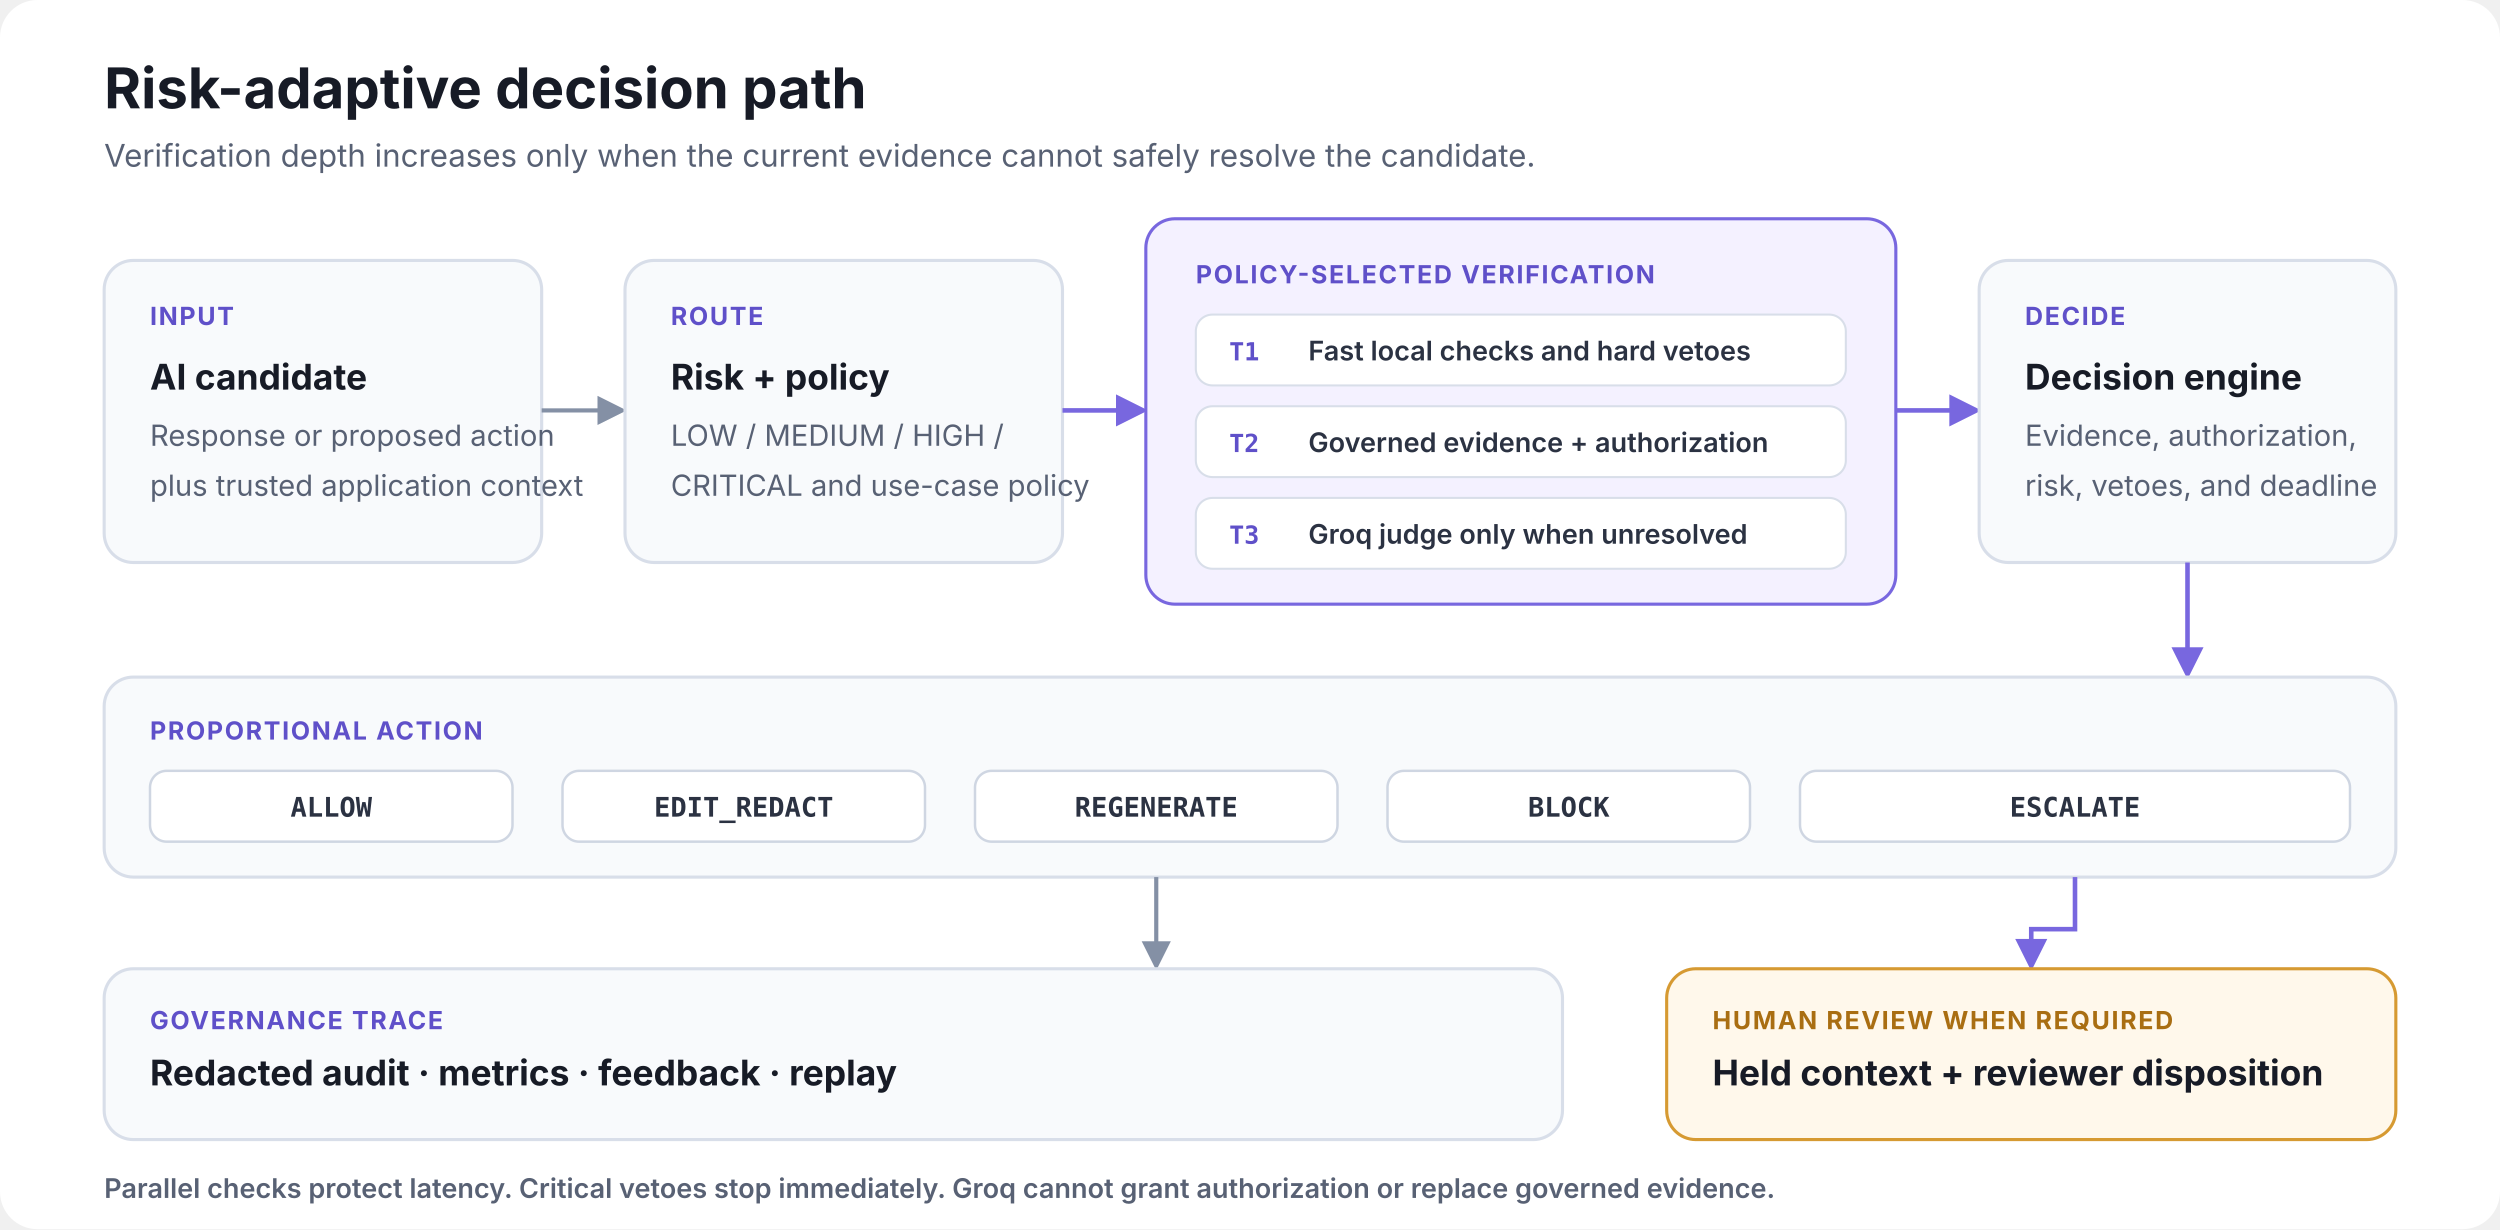
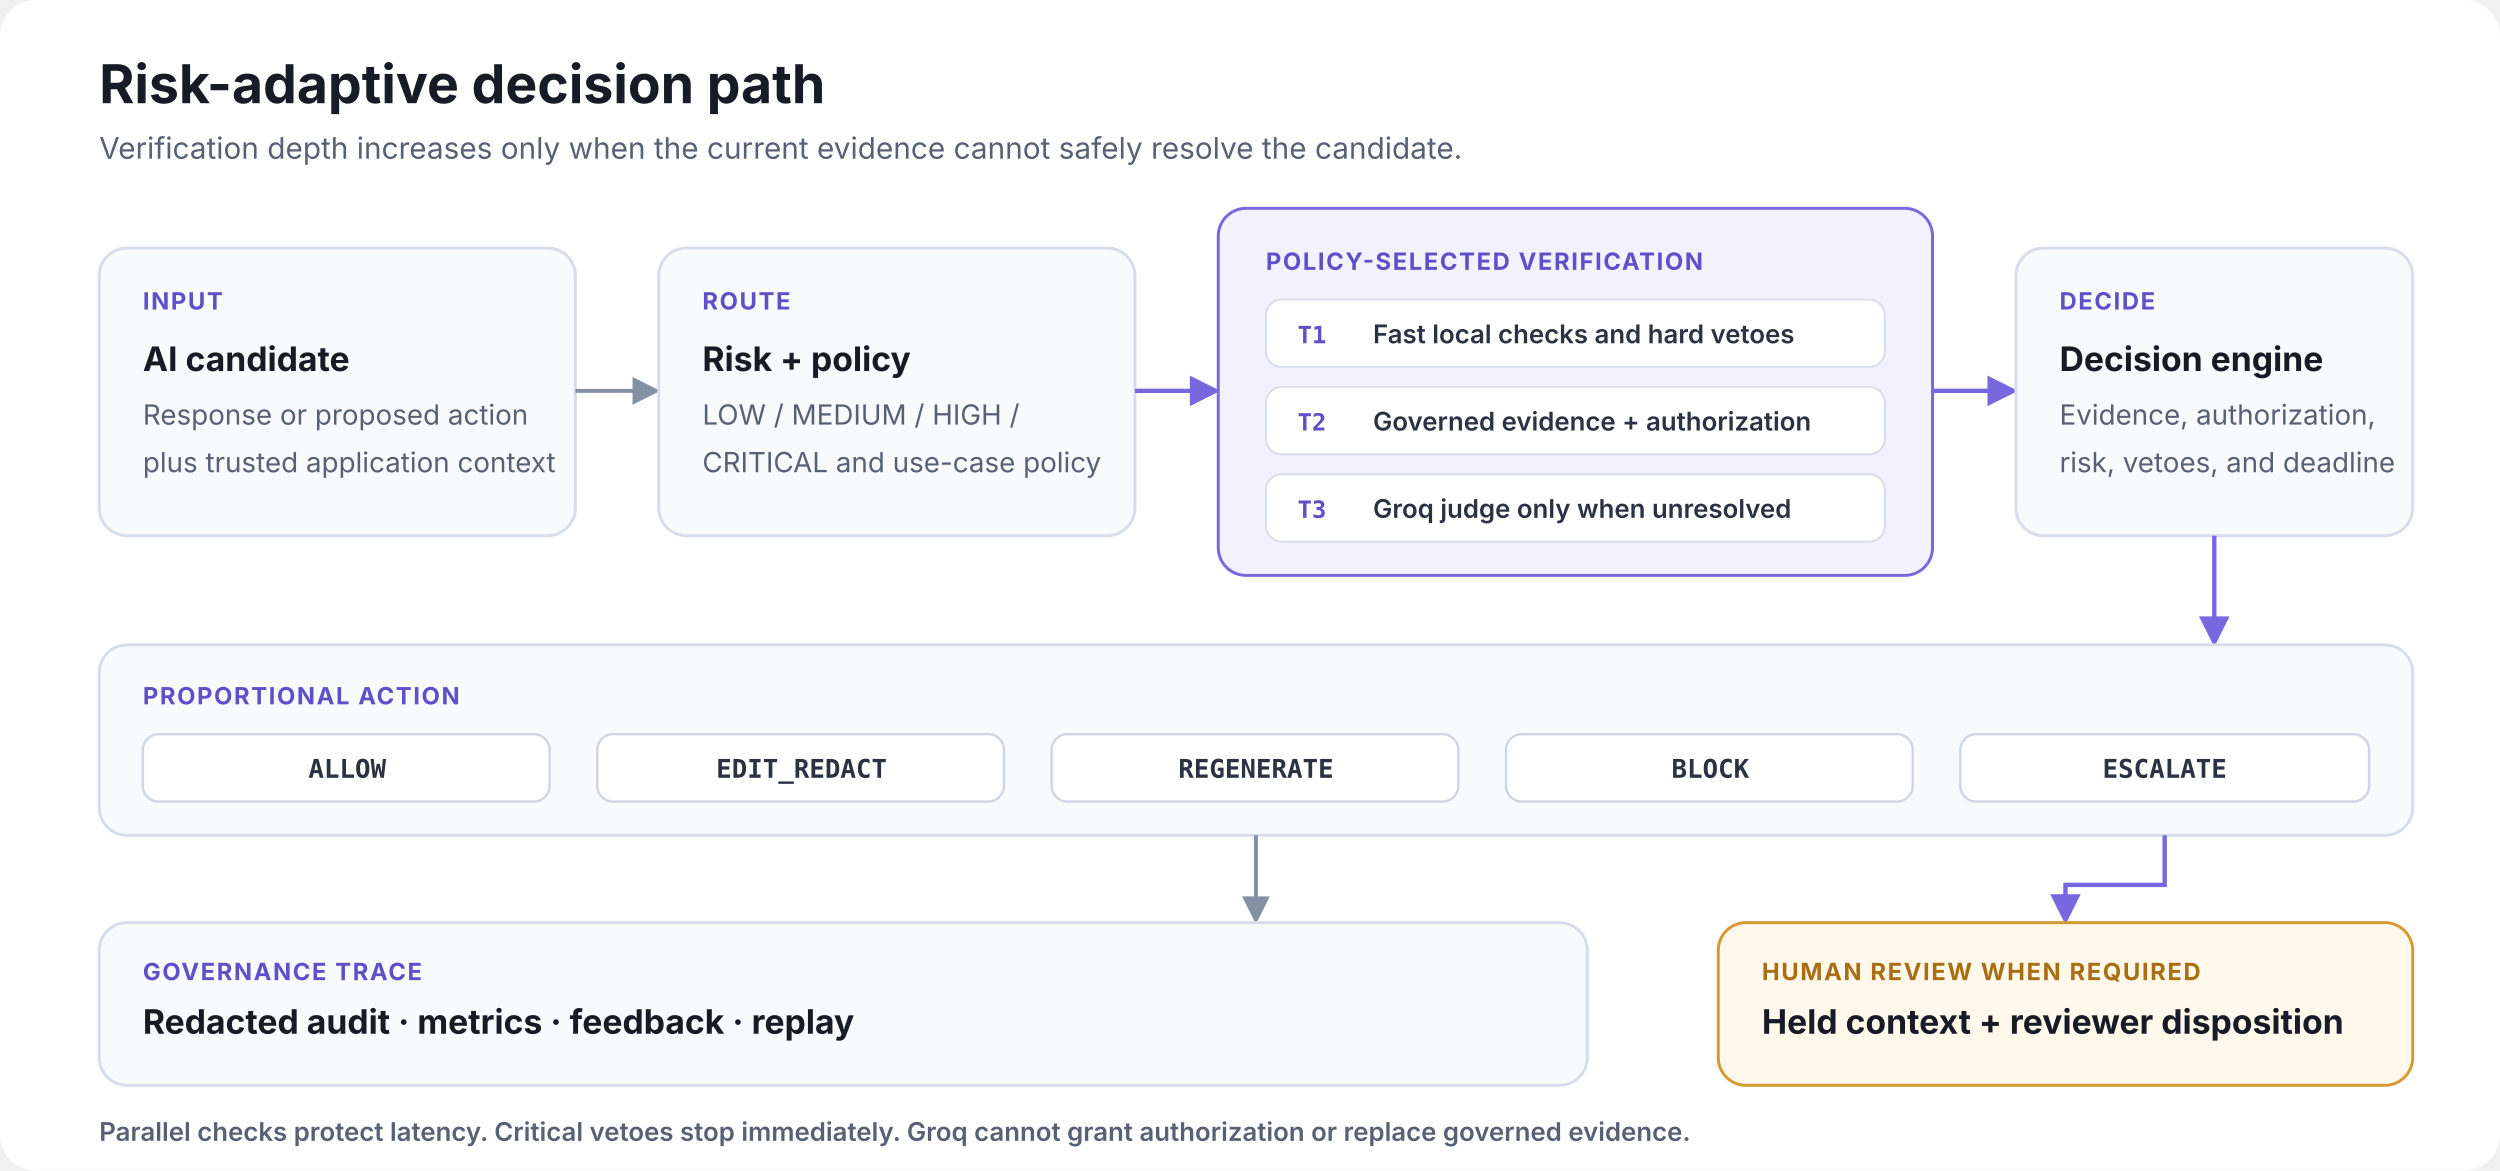
- <svg xmlns="http://www.w3.org/2000/svg" viewBox="0 0 1200 590" role="img" aria-labelledby="title description">
+ <svg xmlns="http://www.w3.org/2000/svg" viewBox="0 0 1260 590" role="img" aria-labelledby="title description">
  <defs>
    <marker id="arrow-gray" viewBox="0 0 10 10" refX="8" refY="5" markerWidth="7" markerHeight="7" orient="auto-start-reverse">
      <path d="M0 0 L10 5 L0 10 Z" fill="#8490a5" />
    </marker>
    <marker id="arrow-purple" viewBox="0 0 10 10" refX="8" refY="5" markerWidth="7" markerHeight="7" orient="auto-start-reverse">
      <path d="M0 0 L10 5 L0 10 Z" fill="#7867df" />
    </marker>
  </defs>
-   <rect width="1200" height="590" rx="18" fill="#ffffff" />
+   <rect width="1260" height="590" rx="18" fill="#ffffff" />
  <g font-family="Inter, Segoe UI, Arial, sans-serif">
    <text x="50" y="52" fill="#171b26" font-size="27" font-weight="700">Risk-adaptive decision path</text>
    <text x="50" y="80" fill="#586174" font-size="15">Verification depth increases only when the current evidence cannot safely resolve the candidate.</text>
-     <rect x="50" y="125" width="210" height="145" rx="14" fill="#f8fafc" stroke="#d8dee9" stroke-width="1.5" />
+     <rect x="50" y="125" width="240" height="145" rx="14" fill="#f8fafc" stroke="#d8dee9" stroke-width="1.5" />
    <text x="72" y="156" fill="#5f50c9" font-size="12" font-weight="700" letter-spacing="0.8">INPUT</text>
    <text x="72" y="187" fill="#171b26" font-size="17" font-weight="700">AI candidate</text>
    <text x="72" y="214" fill="#586174" font-size="14">Response or proposed action</text>
    <text x="72" y="238" fill="#586174" font-size="14">plus trusted application context</text>
-     <path d="M260 197 H298" fill="none" stroke="#8490a5" stroke-width="2" marker-end="url(#arrow-gray)" />
-     <rect x="300" y="125" width="210" height="145" rx="14" fill="#f8fafc" stroke="#d8dee9" stroke-width="1.5" />
-     <text x="322" y="156" fill="#5f50c9" font-size="12" font-weight="700" letter-spacing="0.8">ROUTE</text>
-     <text x="322" y="187" fill="#171b26" font-size="17" font-weight="700">Risk + policy</text>
-     <text x="322" y="214" fill="#586174" font-size="14">LOW / MEDIUM / HIGH /</text>
-     <text x="322" y="238" fill="#586174" font-size="14">CRITICAL and use-case policy</text>
-     <path d="M510 197 H548" fill="none" stroke="#7867df" stroke-width="2.2" marker-end="url(#arrow-purple)" />
-     <rect x="550" y="105" width="360" height="185" rx="14" fill="#f4f1ff" stroke="#7867df" stroke-width="1.5" />
-     <text x="574" y="136" fill="#5f50c9" font-size="12" font-weight="700" letter-spacing="0.8">POLICY-SELECTED VERIFICATION</text>
-     <rect x="574" y="151" width="312" height="34" rx="8" fill="#ffffff" stroke="#d8dee9" />
-     <text x="590" y="173" fill="#5f50c9" font-family="Cascadia Code, Consolas, monospace" font-size="12" font-weight="700">T1</text>
-     <text x="628" y="173" fill="#2b3242" font-size="13" font-weight="600">Fast local checks and hard vetoes</text>
-     <rect x="574" y="195" width="312" height="34" rx="8" fill="#ffffff" stroke="#d8dee9" />
-     <text x="590" y="217" fill="#5f50c9" font-family="Cascadia Code, Consolas, monospace" font-size="12" font-weight="700">T2</text>
-     <text x="628" y="217" fill="#2b3242" font-size="13" font-weight="600">Governed evidence + authorization</text>
-     <rect x="574" y="239" width="312" height="34" rx="8" fill="#ffffff" stroke="#d8dee9" />
-     <text x="590" y="261" fill="#5f50c9" font-family="Cascadia Code, Consolas, monospace" font-size="12" font-weight="700">T3</text>
-     <text x="628" y="261" fill="#2b3242" font-size="13" font-weight="600">Groq judge only when unresolved</text>
-     <path d="M910 197 H948" fill="none" stroke="#7867df" stroke-width="2.2" marker-end="url(#arrow-purple)" />
-     <rect x="950" y="125" width="200" height="145" rx="14" fill="#f8fafc" stroke="#d8dee9" stroke-width="1.5" />
-     <text x="972" y="156" fill="#5f50c9" font-size="12" font-weight="700" letter-spacing="0.8">DECIDE</text>
-     <text x="972" y="187" fill="#171b26" font-size="17" font-weight="700">Decision engine</text>
-     <text x="972" y="214" fill="#586174" font-size="14">Evidence, authorization,</text>
-     <text x="972" y="238" fill="#586174" font-size="14">risk, vetoes, and deadline</text>
-     <path d="M1050 270 V323" fill="none" stroke="#7867df" stroke-width="2.2" marker-end="url(#arrow-purple)" />
-     <rect x="50" y="325" width="1100" height="96" rx="14" fill="#f8fafc" stroke="#d8dee9" stroke-width="1.5" />
+     <path d="M290 197 H330" fill="none" stroke="#8490a5" stroke-width="2" marker-end="url(#arrow-gray)" />
+     <rect x="332" y="125" width="240" height="145" rx="14" fill="#f8fafc" stroke="#d8dee9" stroke-width="1.5" />
+     <text x="354" y="156" fill="#5f50c9" font-size="12" font-weight="700" letter-spacing="0.8">ROUTE</text>
+     <text x="354" y="187" fill="#171b26" font-size="17" font-weight="700">Risk + policy</text>
+     <text x="354" y="214" fill="#586174" font-size="14">LOW / MEDIUM / HIGH /</text>
+     <text x="354" y="238" fill="#586174" font-size="14">CRITICAL and use-case policy</text>
+     <path d="M572 197 H612" fill="none" stroke="#7867df" stroke-width="2.2" marker-end="url(#arrow-purple)" />
+     <rect x="614" y="105" width="360" height="185" rx="14" fill="#f4f1ff" stroke="#7867df" stroke-width="1.5" />
+     <text x="638" y="136" fill="#5f50c9" font-size="12" font-weight="700" letter-spacing="0.8">POLICY-SELECTED VERIFICATION</text>
+     <rect x="638" y="151" width="312" height="34" rx="8" fill="#ffffff" stroke="#d8dee9" />
+     <text x="654" y="173" fill="#5f50c9" font-family="Cascadia Code, Consolas, monospace" font-size="12" font-weight="700">T1</text>
+     <text x="692" y="173" fill="#2b3242" font-size="13" font-weight="600">Fast local checks and hard vetoes</text>
+     <rect x="638" y="195" width="312" height="34" rx="8" fill="#ffffff" stroke="#d8dee9" />
+     <text x="654" y="217" fill="#5f50c9" font-family="Cascadia Code, Consolas, monospace" font-size="12" font-weight="700">T2</text>
+     <text x="692" y="217" fill="#2b3242" font-size="13" font-weight="600">Governed evidence + authorization</text>
+     <rect x="638" y="239" width="312" height="34" rx="8" fill="#ffffff" stroke="#d8dee9" />
+     <text x="654" y="261" fill="#5f50c9" font-family="Cascadia Code, Consolas, monospace" font-size="12" font-weight="700">T3</text>
+     <text x="692" y="261" fill="#2b3242" font-size="13" font-weight="600">Groq judge only when unresolved</text>
+     <path d="M974 197 H1014" fill="none" stroke="#7867df" stroke-width="2.2" marker-end="url(#arrow-purple)" />
+     <rect x="1016" y="125" width="200" height="145" rx="14" fill="#f8fafc" stroke="#d8dee9" stroke-width="1.5" />
+     <text x="1038" y="156" fill="#5f50c9" font-size="12" font-weight="700" letter-spacing="0.8">DECIDE</text>
+     <text x="1038" y="187" fill="#171b26" font-size="17" font-weight="700">Decision engine</text>
+     <text x="1038" y="214" fill="#586174" font-size="14">Evidence, authorization,</text>
+     <text x="1038" y="238" fill="#586174" font-size="14">risk, vetoes, and deadline</text>
+     <path d="M1116 270 V323" fill="none" stroke="#7867df" stroke-width="2.2" marker-end="url(#arrow-purple)" />
+     <rect x="50" y="325" width="1166" height="96" rx="14" fill="#f8fafc" stroke="#d8dee9" stroke-width="1.5" />
    <text x="72" y="355" fill="#5f50c9" font-size="12" font-weight="700" letter-spacing="0.8">PROPORTIONAL ACTION</text>
    <g font-family="Cascadia Code, Consolas, monospace" font-size="13" font-weight="700" text-anchor="middle" fill="#2b3242">
-       <rect x="72" y="370" width="174" height="34" rx="8" fill="#ffffff" stroke="#cfd6e2" stroke-width="1.2" />
-       <text x="159" y="392">ALLOW</text>
-       <rect x="270" y="370" width="174" height="34" rx="8" fill="#ffffff" stroke="#cfd6e2" stroke-width="1.2" />
-       <text x="357" y="392">EDIT_REDACT</text>
-       <rect x="468" y="370" width="174" height="34" rx="8" fill="#ffffff" stroke="#cfd6e2" stroke-width="1.2" />
-       <text x="555" y="392">REGENERATE</text>
-       <rect x="666" y="370" width="174" height="34" rx="8" fill="#ffffff" stroke="#cfd6e2" stroke-width="1.2" />
-       <text x="753" y="392">BLOCK</text>
-       <rect x="864" y="370" width="264" height="34" rx="8" fill="#ffffff" stroke="#cfd6e2" stroke-width="1.2" />
-       <text x="996" y="392">ESCALATE</text>
+       <rect x="72" y="370" width="205" height="34" rx="8" fill="#ffffff" stroke="#cfd6e2" stroke-width="1.2" />
+       <text x="175" y="392">ALLOW</text>
+       <rect x="301" y="370" width="205" height="34" rx="8" fill="#ffffff" stroke="#cfd6e2" stroke-width="1.2" />
+       <text x="404" y="392">EDIT_REDACT</text>
+       <rect x="530" y="370" width="205" height="34" rx="8" fill="#ffffff" stroke="#cfd6e2" stroke-width="1.2" />
+       <text x="633" y="392">REGENERATE</text>
+       <rect x="759" y="370" width="205" height="34" rx="8" fill="#ffffff" stroke="#cfd6e2" stroke-width="1.2" />
+       <text x="862" y="392">BLOCK</text>
+       <rect x="988" y="370" width="206" height="34" rx="8" fill="#ffffff" stroke="#cfd6e2" stroke-width="1.2" />
+       <text x="1091" y="392">ESCALATE</text>
    </g>
-     <path d="M555 421 V463" fill="none" stroke="#8490a5" stroke-width="2" marker-end="url(#arrow-gray)" />
-     <path d="M996 421 V446 H975 V463" fill="none" stroke="#7867df" stroke-width="2.2" marker-end="url(#arrow-purple)" />
-     <rect x="50" y="465" width="700" height="82" rx="14" fill="#f8fafc" stroke="#d8dee9" stroke-width="1.5" />
+     <path d="M633 421 V463" fill="none" stroke="#8490a5" stroke-width="2" marker-end="url(#arrow-gray)" />
+     <path d="M1091 421 V446 H1041 V463" fill="none" stroke="#7867df" stroke-width="2.2" marker-end="url(#arrow-purple)" />
+     <rect x="50" y="465" width="750" height="82" rx="14" fill="#f8fafc" stroke="#d8dee9" stroke-width="1.5" />
    <text x="72" y="494" fill="#5f50c9" font-size="12" font-weight="700" letter-spacing="0.8">GOVERNANCE TRACE</text>
    <text x="72" y="521" fill="#171b26" font-size="17" font-weight="700">Redacted audit · metrics · feedback · replay</text>
-     <rect x="800" y="465" width="350" height="82" rx="14" fill="#fff8eb" stroke="#d69a32" stroke-width="1.5" />
-     <text x="822" y="494" fill="#a96e12" font-size="12" font-weight="700" letter-spacing="0.8">HUMAN REVIEW WHEN REQUIRED</text>
-     <text x="822" y="521" fill="#171b26" font-size="17" font-weight="700">Held context + reviewer disposition</text>
+     <rect x="866" y="465" width="350" height="82" rx="14" fill="#fff8eb" stroke="#d69a32" stroke-width="1.5" />
+     <text x="888" y="494" fill="#a96e12" font-size="12" font-weight="700" letter-spacing="0.8">HUMAN REVIEW WHEN REQUIRED</text>
+     <text x="888" y="521" fill="#171b26" font-size="17" font-weight="700">Held context + reviewer disposition</text>
    <text x="50" y="575" fill="#586174" font-size="13" font-weight="600">Parallel checks protect latency. Critical vetoes stop immediately. Groq cannot grant authorization or replace governed evidence.</text>
  </g>
</svg>
